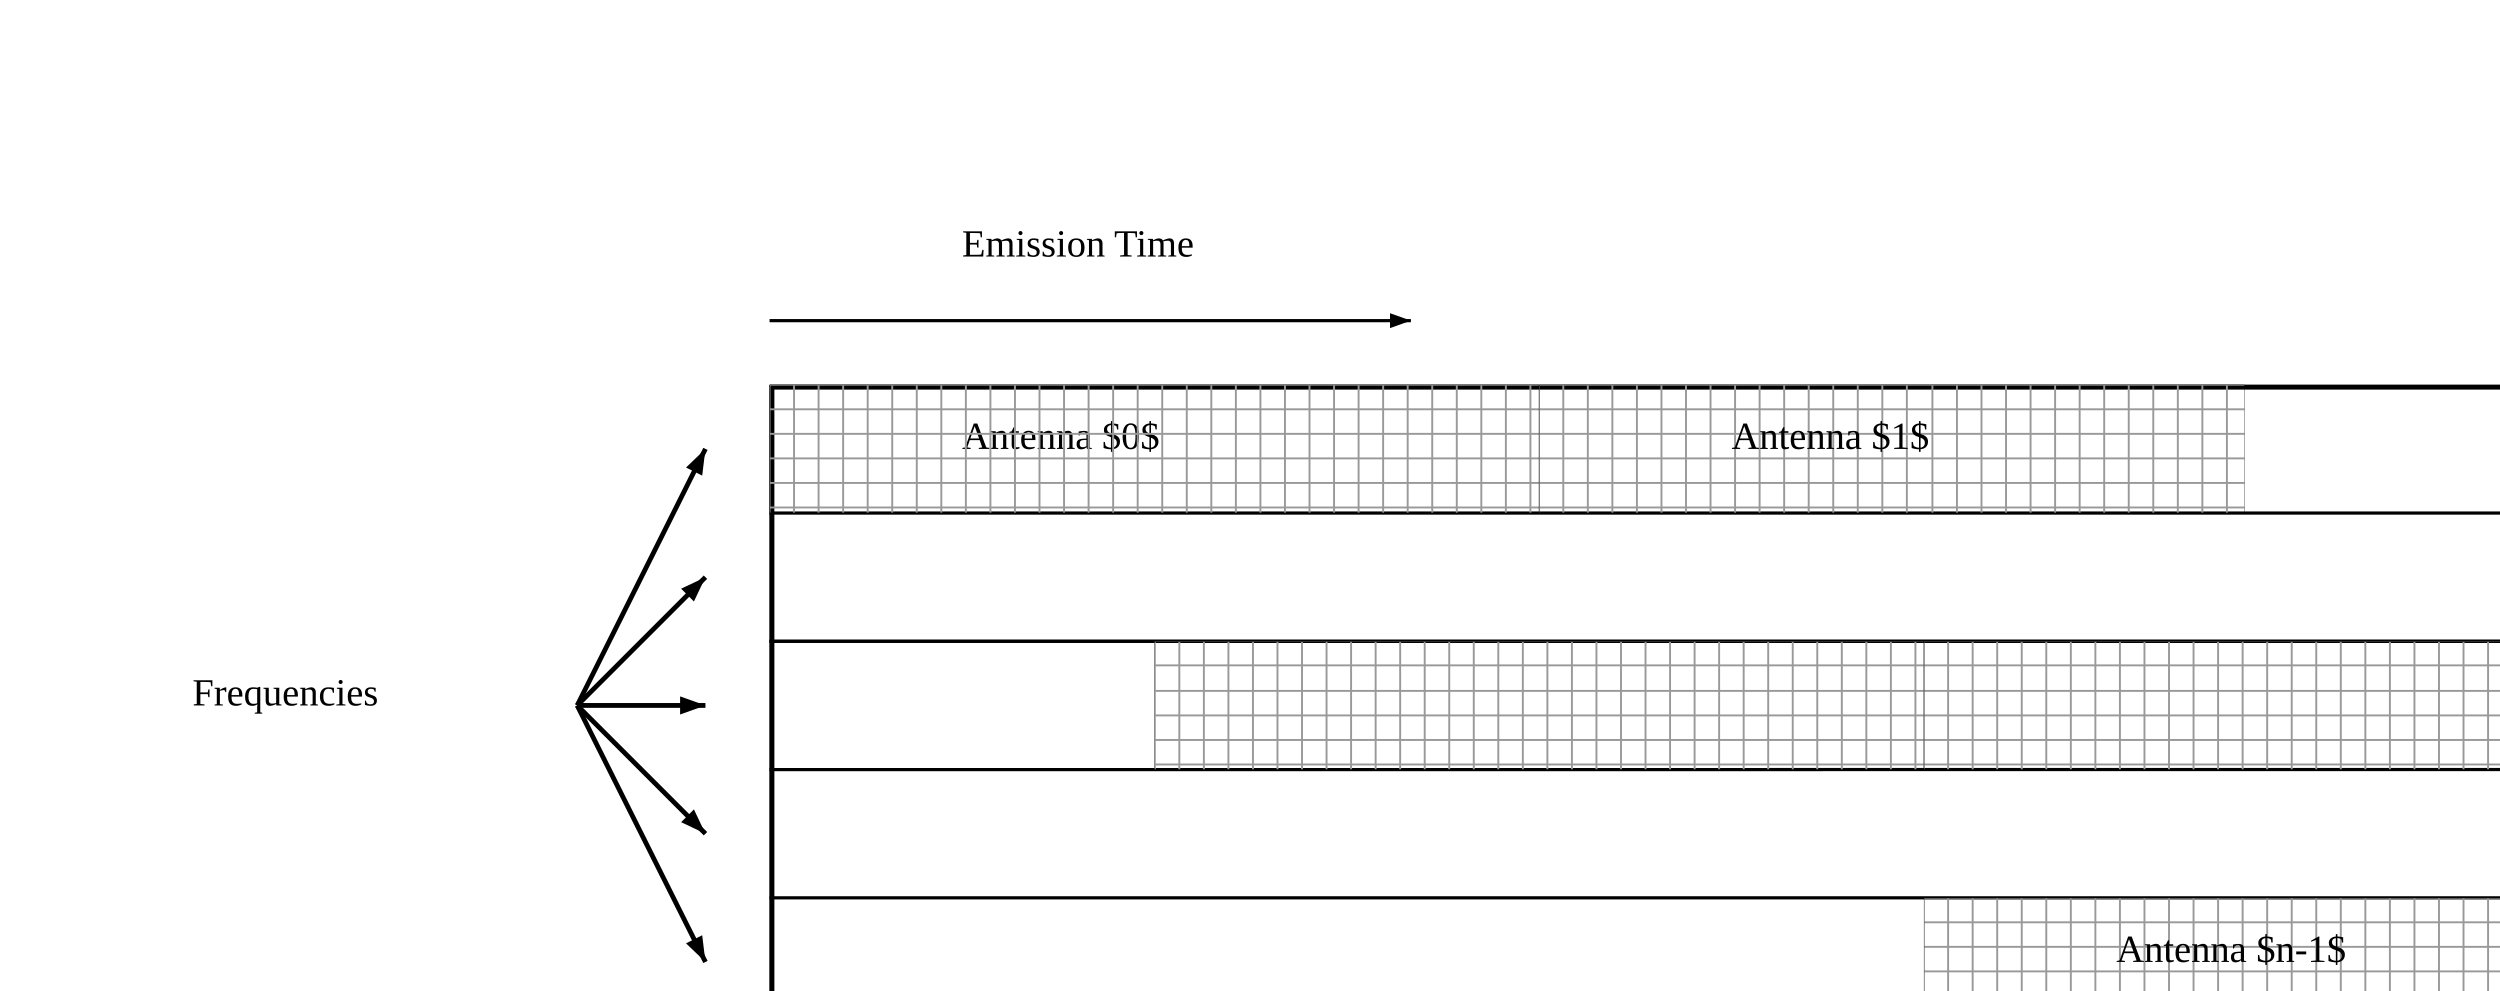
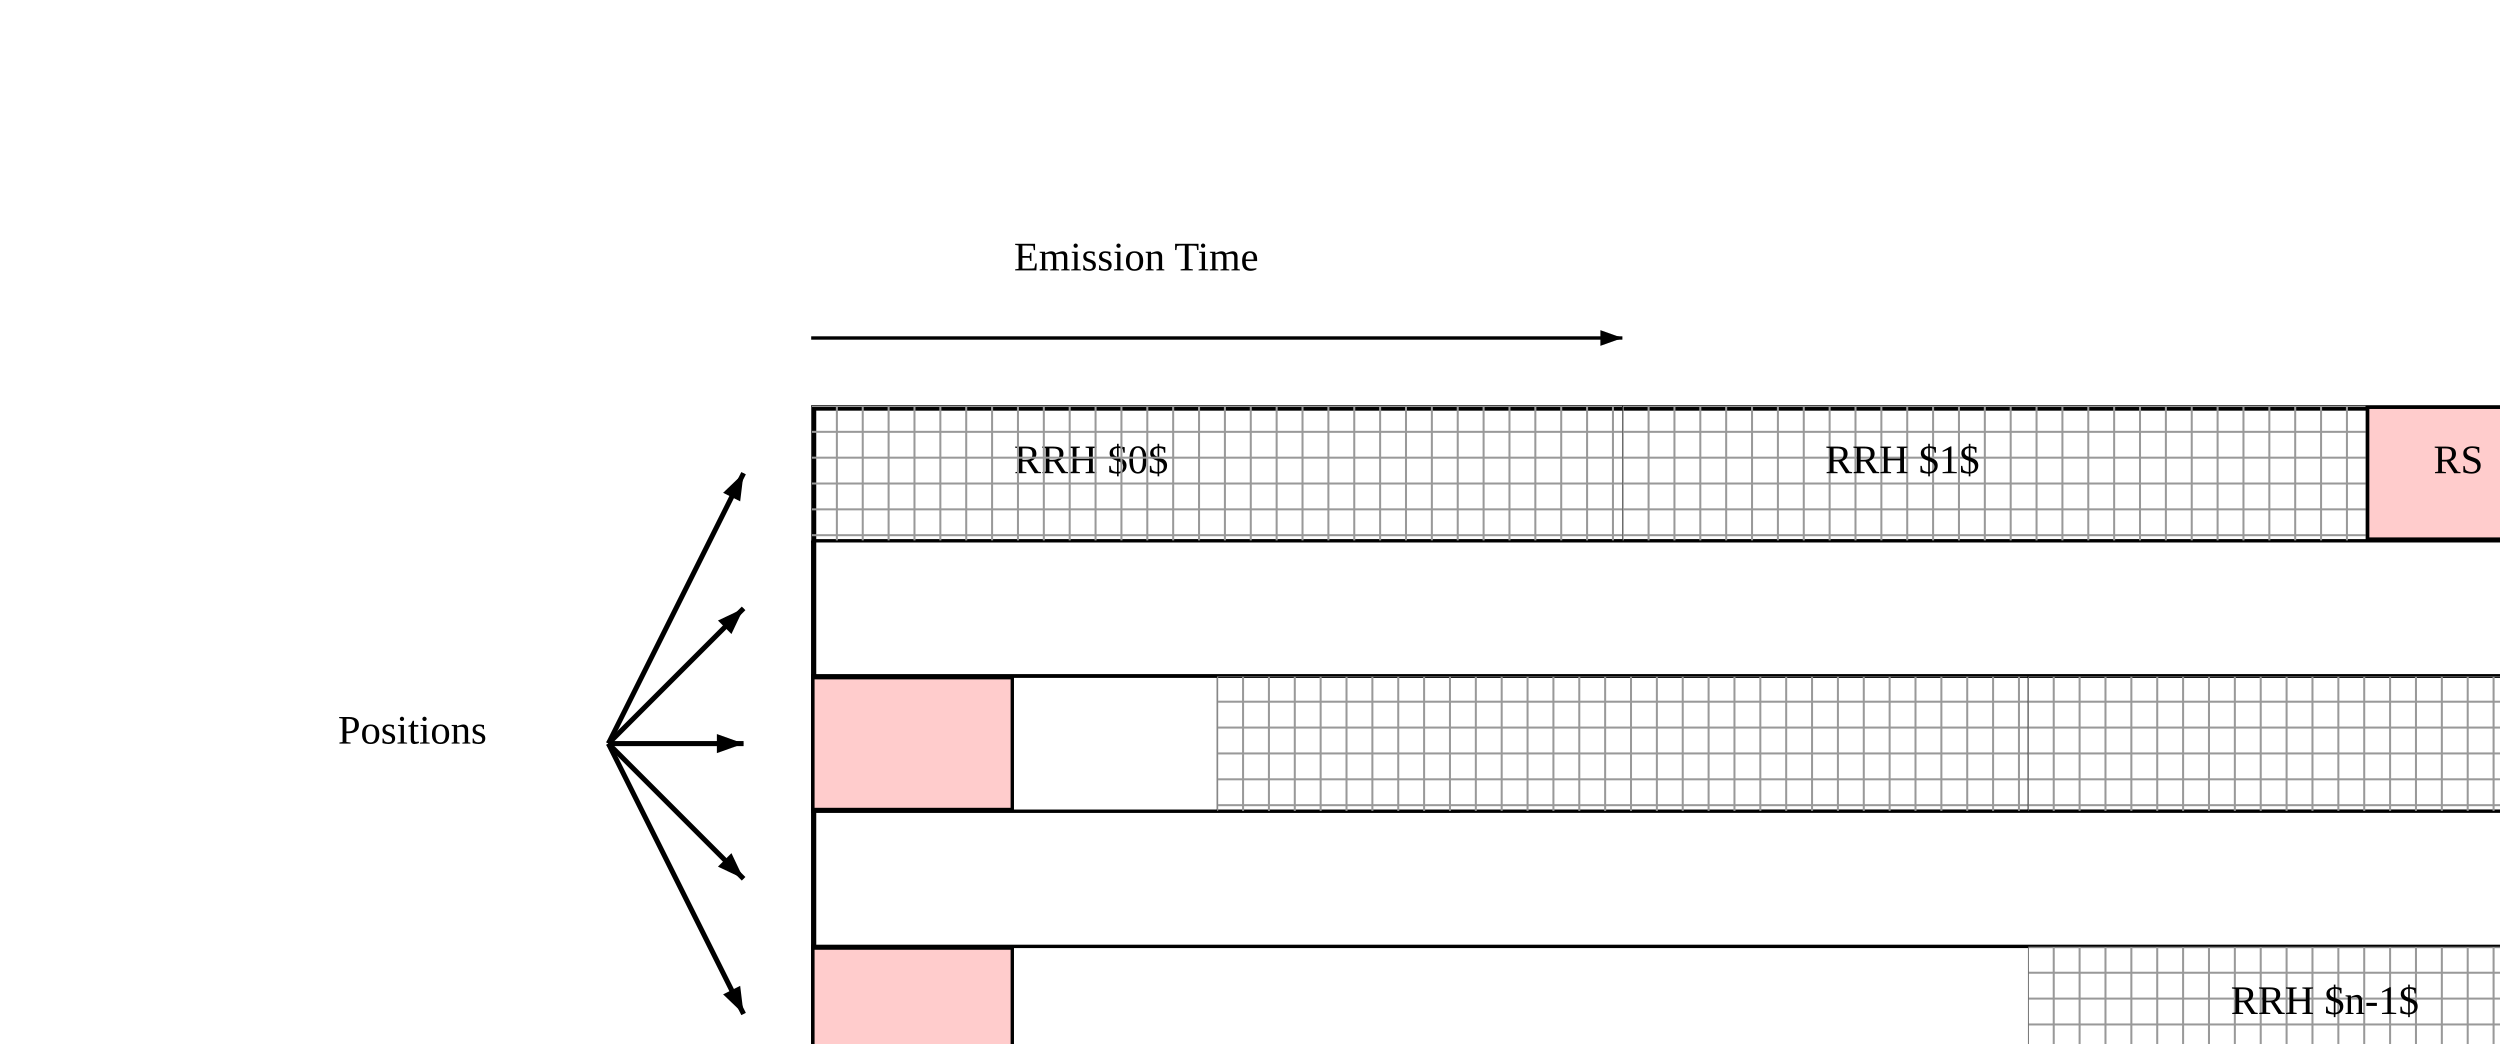
<svg xmlns="http://www.w3.org/2000/svg" xmlns:ns1="http://latexdraw.sourceforge.net/namespaces/latexdraw" version="1.1" baseProfile="full">
  <g>
-     <g ns1:type="rectangle" id="id1038750113">
+     <g ns1:type="rectangle" id="id2068389608">
      <rect x="240.5" y="120.5" width="599.0" height="199.0" ns1:borderPos="outer" stroke-width="1.0" stroke="black" fill="none" />
    </g>
-     <g ns1:type="joinedLines" id="id765078852">
+     <g ns1:type="joinedLines" id="id319934020">
      <polyline points="240.0,160.0 840.0,160.0 " stroke-width="1.0" stroke="black" ns1:rotationAngle="0.0" />
    </g>
-     <g ns1:type="joinedLines" id="id373005395">
+     <g ns1:type="joinedLines" id="id1443743286">
      <polyline points="240.0,200.0 820.0,200.0 " stroke-width="1.0" stroke="black" ns1:rotationAngle="0.0" />
    </g>
-     <g ns1:type="joinedLines" id="id729716843">
+     <g ns1:type="joinedLines" id="id938031680">
      <polyline points="840,239.983 240,240.017 " stroke-width="1.0" stroke="black" ns1:rotationAngle="0.0" />
    </g>
-     <g ns1:type="joinedLines" id="id356778801">
+     <g ns1:type="joinedLines" id="id1809352604">
      <polyline points="240,280 840.0,280 " stroke-width="1.0" stroke="black" ns1:rotationAngle="0.0" />
    </g>
-     <g ns1:type="joinedLines" id="id250537424">
-       <polyline points="260,360.087 820,359.913 820,359.913 " stroke-width="1.0" stroke="black" fill="none" ns1:rotationAngle="0.0" marker-end="url(#arrow1-250537424)" />
+     <g ns1:type="joinedLines" id="id42493134">
+       <polyline points="260,360.087 820,359.913 820,359.913 " stroke-width="1.0" stroke="black" fill="none" ns1:rotationAngle="0.0" marker-end="url(#arrow1-42493134)" />
    </g>
-     <g ns1:type="text" id="id1865885355" fill="black" ns1:position="bl">
+     <g ns1:type="text" id="id261907050" fill="black" ns1:position="bl">
      <text x="500.0" y="380.0">Period $P$</text>
    </g>
-     <g ns1:type="text" id="id1549869847" fill="black" ns1:position="bl">
+     <g ns1:type="text" id="id447551496" fill="black" ns1:position="bl">
      <text x="300.0" y="80.0">Emission Time</text>
    </g>
-     <g ns1:type="joinedLines" id="id1708117514">
-       <polyline points="240.0,100.0 440.0,100.0 " stroke-width="1.0" stroke="black" ns1:rotationAngle="0.0" marker-end="url(#arrow1-1708117514)" />
+     <g ns1:type="joinedLines" id="id1029911885">
+       <polyline points="240.0,100.0 480.0,100.0 " stroke-width="1.0" stroke="black" ns1:rotationAngle="0.0" marker-end="url(#arrow1-1029911885)" />
    </g>
-     <g ns1:type="rectangle" id="id1358995379">
+     <g ns1:type="rectangle" id="id32107803">
      <rect x="240.75" y="120.75" width="598.5" height="198.5" ns1:borderPos="outer" stroke-width="1.5" stroke="black" fill="none" />
    </g>
-     <g ns1:type="text" id="id1905173271" fill="black" ns1:position="bl">
-       <text x="60.0" y="220.0">Frequencies</text>
+     <g ns1:type="text" id="id45314565" fill="black" ns1:position="bl">
+       <text x="100.0" y="220.0">Positions</text>
    </g>
-     <g ns1:type="joinedLines" id="id614877074">
-       <polyline points="180.0,220.0 220.0,140.0 " stroke-width="1.5" stroke="black" ns1:rotationAngle="0.0" marker-end="url(#arrow1-614877074)" />
+     <g ns1:type="joinedLines" id="id1283249789">
+       <polyline points="180.0,220.0 220.0,140.0 " stroke-width="1.5" stroke="black" ns1:rotationAngle="0.0" marker-end="url(#arrow1-1283249789)" />
    </g>
-     <g ns1:type="joinedLines" id="id506515012">
-       <polyline points="180.0,220.0 220.0,180.0 " stroke-width="1.5" stroke="black" ns1:rotationAngle="0.0" marker-end="url(#arrow1-506515012)" />
+     <g ns1:type="joinedLines" id="id76192455">
+       <polyline points="180.0,220.0 220.0,180.0 " stroke-width="1.5" stroke="black" ns1:rotationAngle="0.0" marker-end="url(#arrow1-76192455)" />
    </g>
-     <g ns1:type="joinedLines" id="id212737679">
-       <polyline points="180.0,220.0 220.0,220.0 " stroke-width="1.5" stroke="black" ns1:rotationAngle="0.0" marker-end="url(#arrow1-212737679)" />
+     <g ns1:type="joinedLines" id="id928322044">
+       <polyline points="180.0,220.0 220.0,220.0 " stroke-width="1.5" stroke="black" ns1:rotationAngle="0.0" marker-end="url(#arrow1-928322044)" />
    </g>
-     <g ns1:type="joinedLines" id="id2106377956">
-       <polyline points="180.0,220.0 220.0,260.0 " stroke-width="1.5" stroke="black" ns1:rotationAngle="0.0" marker-end="url(#arrow1-2106377956)" />
+     <g ns1:type="joinedLines" id="id246127417">
+       <polyline points="180.0,220.0 220.0,260.0 " stroke-width="1.5" stroke="black" ns1:rotationAngle="0.0" marker-end="url(#arrow1-246127417)" />
    </g>
-     <g ns1:type="joinedLines" id="id159710630">
-       <polyline points="180.0,220.0 220.0,300.0 " stroke-width="1.5" stroke="black" ns1:rotationAngle="0.0" marker-end="url(#arrow1-159710630)" />
+     <g ns1:type="joinedLines" id="id199008464">
+       <polyline points="180.0,220.0 220.0,300.0 " stroke-width="1.5" stroke="black" ns1:rotationAngle="0.0" marker-end="url(#arrow1-199008464)" />
    </g>
-     <g ns1:type="text" id="id657280814" fill="black" ns1:position="bl">
-       <text x="300.0" y="140.0">Antenna $0$</text>
+     <g ns1:type="text" id="id1690422676" fill="black" ns1:position="bl">
+       <text x="300.0" y="140.0">RRH $0$</text>
    </g>
-     <g ns1:type="rectangle" id="id166395808">
-       <rect x="240.05" y="120.05" width="239.9" height="39.9" ns1:borderPos="outer" stroke-width="0.1" stroke="black" fill="url(#pattern166395808)" />
+     <g ns1:type="rectangle" id="id175455228">
+       <rect x="240.05" y="120.05" width="239.9" height="39.9" ns1:borderPos="outer" stroke-width="0.1" stroke="black" fill="url(#pattern175455228)" />
    </g>
-     <g ns1:type="joinedLines" id="id283379207">
+     <g ns1:type="joinedLines" id="id1499721049">
      <polyline points="240.0,200.0 840.0,200.0 " stroke-width="1.0" stroke="black" ns1:rotationAngle="0.0" />
    </g>
-     <g ns1:type="rectangle" id="id53779706">
-       <rect x="480.05" y="120.05" width="219.9" height="39.9" ns1:borderPos="outer" stroke-width="0.1" stroke="black" fill="url(#pattern53779706)" />
+     <g ns1:type="rectangle" id="id279794143">
+       <rect x="480.05" y="120.05" width="219.9" height="39.9" ns1:borderPos="outer" stroke-width="0.1" stroke="black" fill="url(#pattern279794143)" />
    </g>
-     <g ns1:type="rectangle" id="id1948794369">
-       <rect x="600.05" y="200.05" width="239.9" height="39.9" ns1:borderPos="outer" stroke-width="0.1" stroke="black" fill="url(#pattern1948794369)" />
+     <g ns1:type="rectangle" id="id1485816761">
+       <rect x="600.05" y="200.05" width="239.9" height="39.9" ns1:borderPos="outer" stroke-width="0.1" stroke="black" fill="url(#pattern1485816761)" />
    </g>
-     <g ns1:type="rectangle" id="id1701780820">
-       <rect x="360.05" y="200.05" width="239.9" height="39.9" ns1:borderPos="outer" stroke-width="0.1" stroke="black" fill="url(#pattern1701780820)" />
+     <g ns1:type="rectangle" id="id810818885">
+       <rect x="360.05" y="200.05" width="239.9" height="39.9" ns1:borderPos="outer" stroke-width="0.1" stroke="black" fill="url(#pattern810818885)" />
    </g>
-     <g ns1:type="rectangle" id="id1913227975">
-       <rect x="600.05" y="280.05" width="239.9" height="39.9" ns1:borderPos="outer" stroke-width="0.1" stroke="black" fill="url(#pattern1913227975)" />
+     <g ns1:type="rectangle" id="id257499993">
+       <rect x="600.05" y="280.05" width="239.9" height="39.9" ns1:borderPos="outer" stroke-width="0.1" stroke="black" fill="url(#pattern257499993)" />
    </g>
-     <g ns1:type="text" id="id362933247" fill="black" ns1:position="bl">
-       <text x="540.0" y="140.0">Antenna $1$</text>
+     <g ns1:type="text" id="id2105034738" fill="black" ns1:position="bl">
+       <text x="540.0" y="140.0">RRH $1$</text>
    </g>
-     <g ns1:type="text" id="id167701891" fill="black" ns1:position="bl">
-       <text x="660.0" y="300.0">Antenna $n-1$</text>
+     <g ns1:type="text" id="id474858236" fill="black" ns1:position="bl">
+       <text x="660.0" y="300.0">RRH $n-1$</text>
+     </g>
+     <g ns1:type="rectangle" id="id1215582389">
+       <rect x="700.5" y="120.5" width="59.0" height="39.0" ns1:borderPos="outer" stroke-width="1.0" stroke="black" fill="#ffcccc" />
+     </g>
+     <g ns1:type="rectangle" id="id1231649251">
+       <rect x="240.5" y="200.5" width="59.0" height="39.0" ns1:borderPos="outer" stroke-width="1.0" stroke="black" fill="#ffcccc" />
+     </g>
+     <g ns1:type="rectangle" id="id812236590">
+       <rect x="240.5" y="280.5" width="59.0" height="39.0" ns1:borderPos="outer" stroke-width="1.0" stroke="black" fill="#ffcccc" />
+     </g>
+     <g ns1:type="text" id="id791616965" fill="black" ns1:position="bl">
+       <text x="720.0" y="140.0">RS</text>
    </g>
  </g>
  <defs>
-     <marker overflow="visible" orient="auto" id="arrow1-250537424">
+     <marker overflow="visible" orient="auto" id="arrow1-42493134">
      <path d="M 0.0 0.0 L -6.504 2.323 L -6.504 0.0 L -6.504 -2.323 z " ns1:arrSizeNum="2.0" fill="black" />
    </marker>
-     <marker overflow="visible" orient="auto" id="arrow1-1708117514">
+     <marker overflow="visible" orient="auto" id="arrow1-1029911885">
      <path d="M 0.0 0.0 L -6.504 2.323 L -6.504 0.0 L -6.504 -2.323 z " ns1:arrSizeNum="2.0" fill="black" />
    </marker>
-     <marker overflow="visible" orient="auto" id="arrow1-614877074">
+     <marker overflow="visible" orient="auto" id="arrow1-1283249789">
      <path d="M 0.0 0.0 L -5.269 1.882 L -5.269 0.0 L -5.269 -1.882 z " ns1:arrSizeNum="2.0" fill="black" />
    </marker>
-     <marker overflow="visible" orient="auto" id="arrow1-506515012">
+     <marker overflow="visible" orient="auto" id="arrow1-76192455">
      <path d="M 0.0 0.0 L -5.269 1.882 L -5.269 0.0 L -5.269 -1.882 z " ns1:arrSizeNum="2.0" fill="black" />
    </marker>
-     <marker overflow="visible" orient="auto" id="arrow1-212737679">
+     <marker overflow="visible" orient="auto" id="arrow1-928322044">
      <path d="M 0.0 0.0 L -5.269 1.882 L -5.269 0.0 L -5.269 -1.882 z " ns1:arrSizeNum="2.0" fill="black" />
    </marker>
-     <marker overflow="visible" orient="auto" id="arrow1-2106377956">
+     <marker overflow="visible" orient="auto" id="arrow1-246127417">
      <path d="M 0.0 0.0 L -5.269 1.882 L -5.269 0.0 L -5.269 -1.882 z " ns1:arrSizeNum="2.0" fill="black" />
    </marker>
-     <marker overflow="visible" orient="auto" id="arrow1-159710630">
+     <marker overflow="visible" orient="auto" id="arrow1-199008464">
      <path d="M 0.0 0.0 L -5.269 1.882 L -5.269 0.0 L -5.269 -1.882 z " ns1:arrSizeNum="2.0" fill="black" />
    </marker>
-     <pattern ns1:type="crosshatch" ns1:rotationAngle="0.0" ns1:size="7.055555555555555" patternUnits="userSpaceOnUse" id="pattern166395808" x="0" y="0" width="480" height="160">
+     <pattern ns1:type="crosshatch" ns1:rotationAngle="0.0" ns1:size="7.055555555555555" patternUnits="userSpaceOnUse" id="pattern175455228" x="0" y="0" width="480" height="160">
      <g stroke="#999999" stroke-width="0.6" stroke-dasharray="none">
        <path d="M 240.0 120.0 L 240.0 160.0 M 247.656 120.0 L 247.656 160.0 M 255.311 120.0 L 255.311 160.0 M 262.967 120.0 L 262.967 160.0 M 270.622 120.0 L 270.622 160.0 M 278.278 120.0 L 278.278 160.0 M 285.933 120.0 L 285.933 160.0 M 293.589 120.0 L 293.589 160.0 M 301.244 120.0 L 301.244 160.0 M 308.9 120.0 L 308.9 160.0 M 316.556 120.0 L 316.556 160.0 M 324.211 120.0 L 324.211 160.0 M 331.867 120.0 L 331.867 160.0 M 339.522 120.0 L 339.522 160.0 M 347.178 120.0 L 347.178 160.0 M 354.833 120.0 L 354.833 160.0 M 362.489 120.0 L 362.489 160.0 M 370.144 120.0 L 370.144 160.0 M 377.8 120.0 L 377.8 160.0 M 385.456 120.0 L 385.456 160.0 M 393.111 120.0 L 393.111 160.0 M 400.767 120.0 L 400.767 160.0 M 408.422 120.0 L 408.422 160.0 M 416.078 120.0 L 416.078 160.0 M 423.733 120.0 L 423.733 160.0 M 431.389 120.0 L 431.389 160.0 M 439.044 120.0 L 439.044 160.0 M 446.7 120.0 L 446.7 160.0 M 454.356 120.0 L 454.356 160.0 M 462.011 120.0 L 462.011 160.0 M 469.667 120.0 L 469.667 160.0 M 477.322 120.0 L 477.322 160.0 M 240.0 120.0 L 480.0 120.0 M 240.0 127.656 L 480.0 127.656 M 240.0 135.311 L 480.0 135.311 M 240.0 142.967 L 480.0 142.967 M 240.0 150.622 L 480.0 150.622 M 240.0 158.278 L 480.0 158.278 " />
      </g>
    </pattern>
-     <pattern ns1:type="crosshatch" ns1:rotationAngle="0.0" ns1:size="7.055555555555555" patternUnits="userSpaceOnUse" id="pattern53779706" x="0" y="0" width="700" height="160">
+     <pattern ns1:type="crosshatch" ns1:rotationAngle="0.0" ns1:size="7.055555555555555" patternUnits="userSpaceOnUse" id="pattern279794143" x="0" y="0" width="700" height="160">
      <g stroke="#999999" stroke-width="0.6" stroke-dasharray="none">
        <path d="M 480.0 120 L 480.0 160 M 487.656 120 L 487.656 160 M 495.311 120 L 495.311 160 M 502.967 120 L 502.967 160 M 510.622 120 L 510.622 160 M 518.278 120 L 518.278 160 M 525.933 120 L 525.933 160 M 533.589 120 L 533.589 160 M 541.244 120 L 541.244 160 M 548.9 120 L 548.9 160 M 556.556 120 L 556.556 160 M 564.211 120 L 564.211 160 M 571.867 120 L 571.867 160 M 579.522 120 L 579.522 160 M 587.178 120 L 587.178 160 M 594.833 120 L 594.833 160 M 602.489 120 L 602.489 160 M 610.144 120 L 610.144 160 M 617.8 120 L 617.8 160 M 625.456 120 L 625.456 160 M 633.111 120 L 633.111 160 M 640.767 120 L 640.767 160 M 648.422 120 L 648.422 160 M 656.078 120 L 656.078 160 M 663.733 120 L 663.733 160 M 671.389 120 L 671.389 160 M 679.044 120 L 679.044 160 M 686.7 120 L 686.7 160 M 694.356 120 L 694.356 160 M 480.0 120 L 700.0 120 M 480.0 127.656 L 700.0 127.656 M 480.0 135.311 L 700.0 135.311 M 480.0 142.967 L 700.0 142.967 M 480.0 150.622 L 700.0 150.622 M 480.0 158.278 L 700.0 158.278 " />
      </g>
    </pattern>
-     <pattern ns1:type="crosshatch" ns1:rotationAngle="0.0" ns1:size="7.055555555555555" patternUnits="userSpaceOnUse" id="pattern1948794369" x="0" y="0" width="840" height="240">
+     <pattern ns1:type="crosshatch" ns1:rotationAngle="0.0" ns1:size="7.055555555555555" patternUnits="userSpaceOnUse" id="pattern1485816761" x="0" y="0" width="840" height="240">
      <g stroke="#999999" stroke-width="0.6" stroke-dasharray="none">
        <path d="M 600.0 200 L 600.0 240 M 607.656 200 L 607.656 240 M 615.311 200 L 615.311 240 M 622.967 200 L 622.967 240 M 630.622 200 L 630.622 240 M 638.278 200 L 638.278 240 M 645.933 200 L 645.933 240 M 653.589 200 L 653.589 240 M 661.244 200 L 661.244 240 M 668.9 200 L 668.9 240 M 676.556 200 L 676.556 240 M 684.211 200 L 684.211 240 M 691.867 200 L 691.867 240 M 699.522 200 L 699.522 240 M 707.178 200 L 707.178 240 M 714.833 200 L 714.833 240 M 722.489 200 L 722.489 240 M 730.144 200 L 730.144 240 M 737.8 200 L 737.8 240 M 745.456 200 L 745.456 240 M 753.111 200 L 753.111 240 M 760.767 200 L 760.767 240 M 768.422 200 L 768.422 240 M 776.078 200 L 776.078 240 M 783.733 200 L 783.733 240 M 791.389 200 L 791.389 240 M 799.044 200 L 799.044 240 M 806.7 200 L 806.7 240 M 814.356 200 L 814.356 240 M 822.011 200 L 822.011 240 M 829.667 200 L 829.667 240 M 837.322 200 L 837.322 240 M 600.0 200 L 840.0 200 M 600.0 207.656 L 840.0 207.656 M 600.0 215.311 L 840.0 215.311 M 600.0 222.967 L 840.0 222.967 M 600.0 230.622 L 840.0 230.622 M 600.0 238.278 L 840.0 238.278 " />
      </g>
    </pattern>
-     <pattern ns1:type="crosshatch" ns1:rotationAngle="0.0" ns1:size="7.055555555555555" patternUnits="userSpaceOnUse" id="pattern1701780820" x="0" y="0" width="600" height="240">
+     <pattern ns1:type="crosshatch" ns1:rotationAngle="0.0" ns1:size="7.055555555555555" patternUnits="userSpaceOnUse" id="pattern810818885" x="0" y="0" width="600" height="240">
      <g stroke="#999999" stroke-width="0.6" stroke-dasharray="none">
        <path d="M 360.0 200 L 360.0 240 M 367.656 200 L 367.656 240 M 375.311 200 L 375.311 240 M 382.967 200 L 382.967 240 M 390.622 200 L 390.622 240 M 398.278 200 L 398.278 240 M 405.933 200 L 405.933 240 M 413.589 200 L 413.589 240 M 421.244 200 L 421.244 240 M 428.9 200 L 428.9 240 M 436.556 200 L 436.556 240 M 444.211 200 L 444.211 240 M 451.867 200 L 451.867 240 M 459.522 200 L 459.522 240 M 467.178 200 L 467.178 240 M 474.833 200 L 474.833 240 M 482.489 200 L 482.489 240 M 490.144 200 L 490.144 240 M 497.8 200 L 497.8 240 M 505.456 200 L 505.456 240 M 513.111 200 L 513.111 240 M 520.767 200 L 520.767 240 M 528.422 200 L 528.422 240 M 536.078 200 L 536.078 240 M 543.733 200 L 543.733 240 M 551.389 200 L 551.389 240 M 559.044 200 L 559.044 240 M 566.7 200 L 566.7 240 M 574.356 200 L 574.356 240 M 582.011 200 L 582.011 240 M 589.667 200 L 589.667 240 M 597.322 200 L 597.322 240 M 360.0 200 L 600.0 200 M 360.0 207.656 L 600.0 207.656 M 360.0 215.311 L 600.0 215.311 M 360.0 222.967 L 600.0 222.967 M 360.0 230.622 L 600.0 230.622 M 360.0 238.278 L 600.0 238.278 " />
      </g>
    </pattern>
-     <pattern ns1:type="crosshatch" ns1:rotationAngle="0.0" ns1:size="7.055555555555555" patternUnits="userSpaceOnUse" id="pattern1913227975" x="0" y="0" width="840" height="320">
+     <pattern ns1:type="crosshatch" ns1:rotationAngle="0.0" ns1:size="7.055555555555555" patternUnits="userSpaceOnUse" id="pattern257499993" x="0" y="0" width="840" height="320">
      <g stroke="#999999" stroke-width="0.6" stroke-dasharray="none">
        <path d="M 600.0 280.0 L 600.0 320.0 M 607.656 280.0 L 607.656 320.0 M 615.311 280.0 L 615.311 320.0 M 622.967 280.0 L 622.967 320.0 M 630.622 280.0 L 630.622 320.0 M 638.278 280.0 L 638.278 320.0 M 645.933 280.0 L 645.933 320.0 M 653.589 280.0 L 653.589 320.0 M 661.244 280.0 L 661.244 320.0 M 668.9 280.0 L 668.9 320.0 M 676.556 280.0 L 676.556 320.0 M 684.211 280.0 L 684.211 320.0 M 691.867 280.0 L 691.867 320.0 M 699.522 280.0 L 699.522 320.0 M 707.178 280.0 L 707.178 320.0 M 714.833 280.0 L 714.833 320.0 M 722.489 280.0 L 722.489 320.0 M 730.144 280.0 L 730.144 320.0 M 737.8 280.0 L 737.8 320.0 M 745.456 280.0 L 745.456 320.0 M 753.111 280.0 L 753.111 320.0 M 760.767 280.0 L 760.767 320.0 M 768.422 280.0 L 768.422 320.0 M 776.078 280.0 L 776.078 320.0 M 783.733 280.0 L 783.733 320.0 M 791.389 280.0 L 791.389 320.0 M 799.044 280.0 L 799.044 320.0 M 806.7 280.0 L 806.7 320.0 M 814.356 280.0 L 814.356 320.0 M 822.011 280.0 L 822.011 320.0 M 829.667 280.0 L 829.667 320.0 M 837.322 280.0 L 837.322 320.0 M 600.0 280.0 L 840.0 280.0 M 600.0 287.656 L 840.0 287.656 M 600.0 295.311 L 840.0 295.311 M 600.0 302.967 L 840.0 302.967 M 600.0 310.622 L 840.0 310.622 M 600.0 318.278 L 840.0 318.278 " />
      </g>
    </pattern>
  </defs>
</svg>
